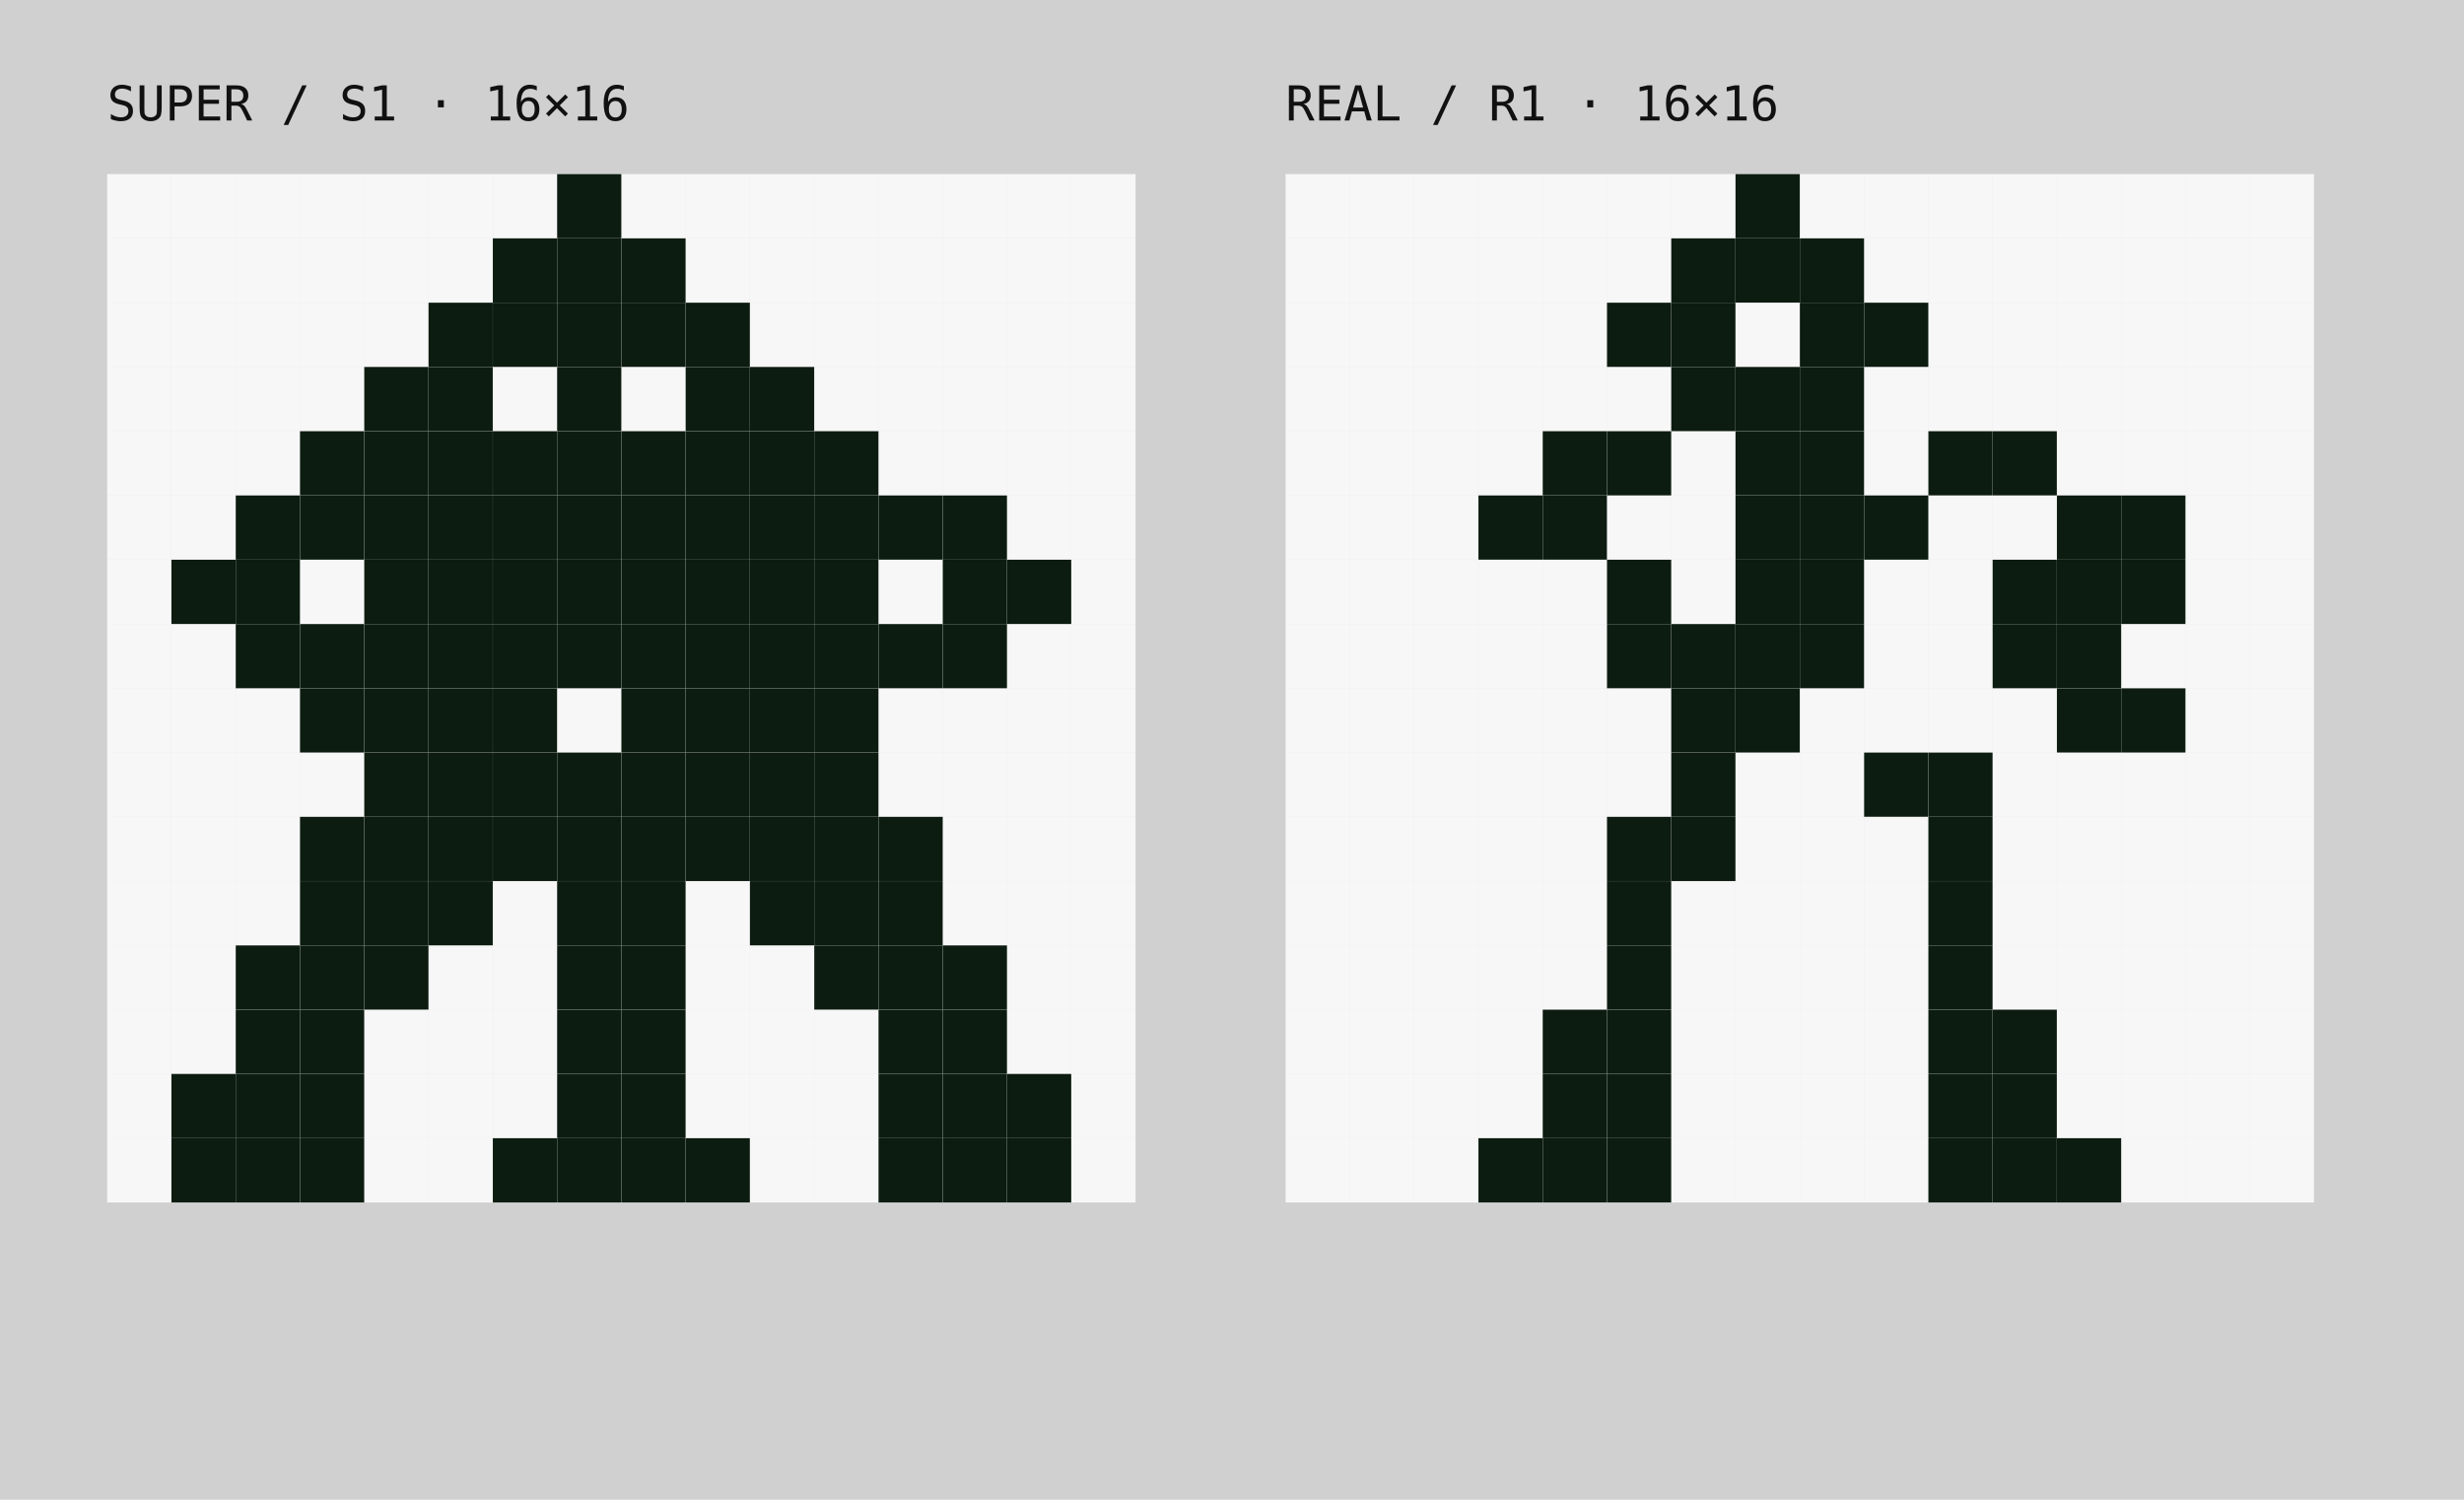
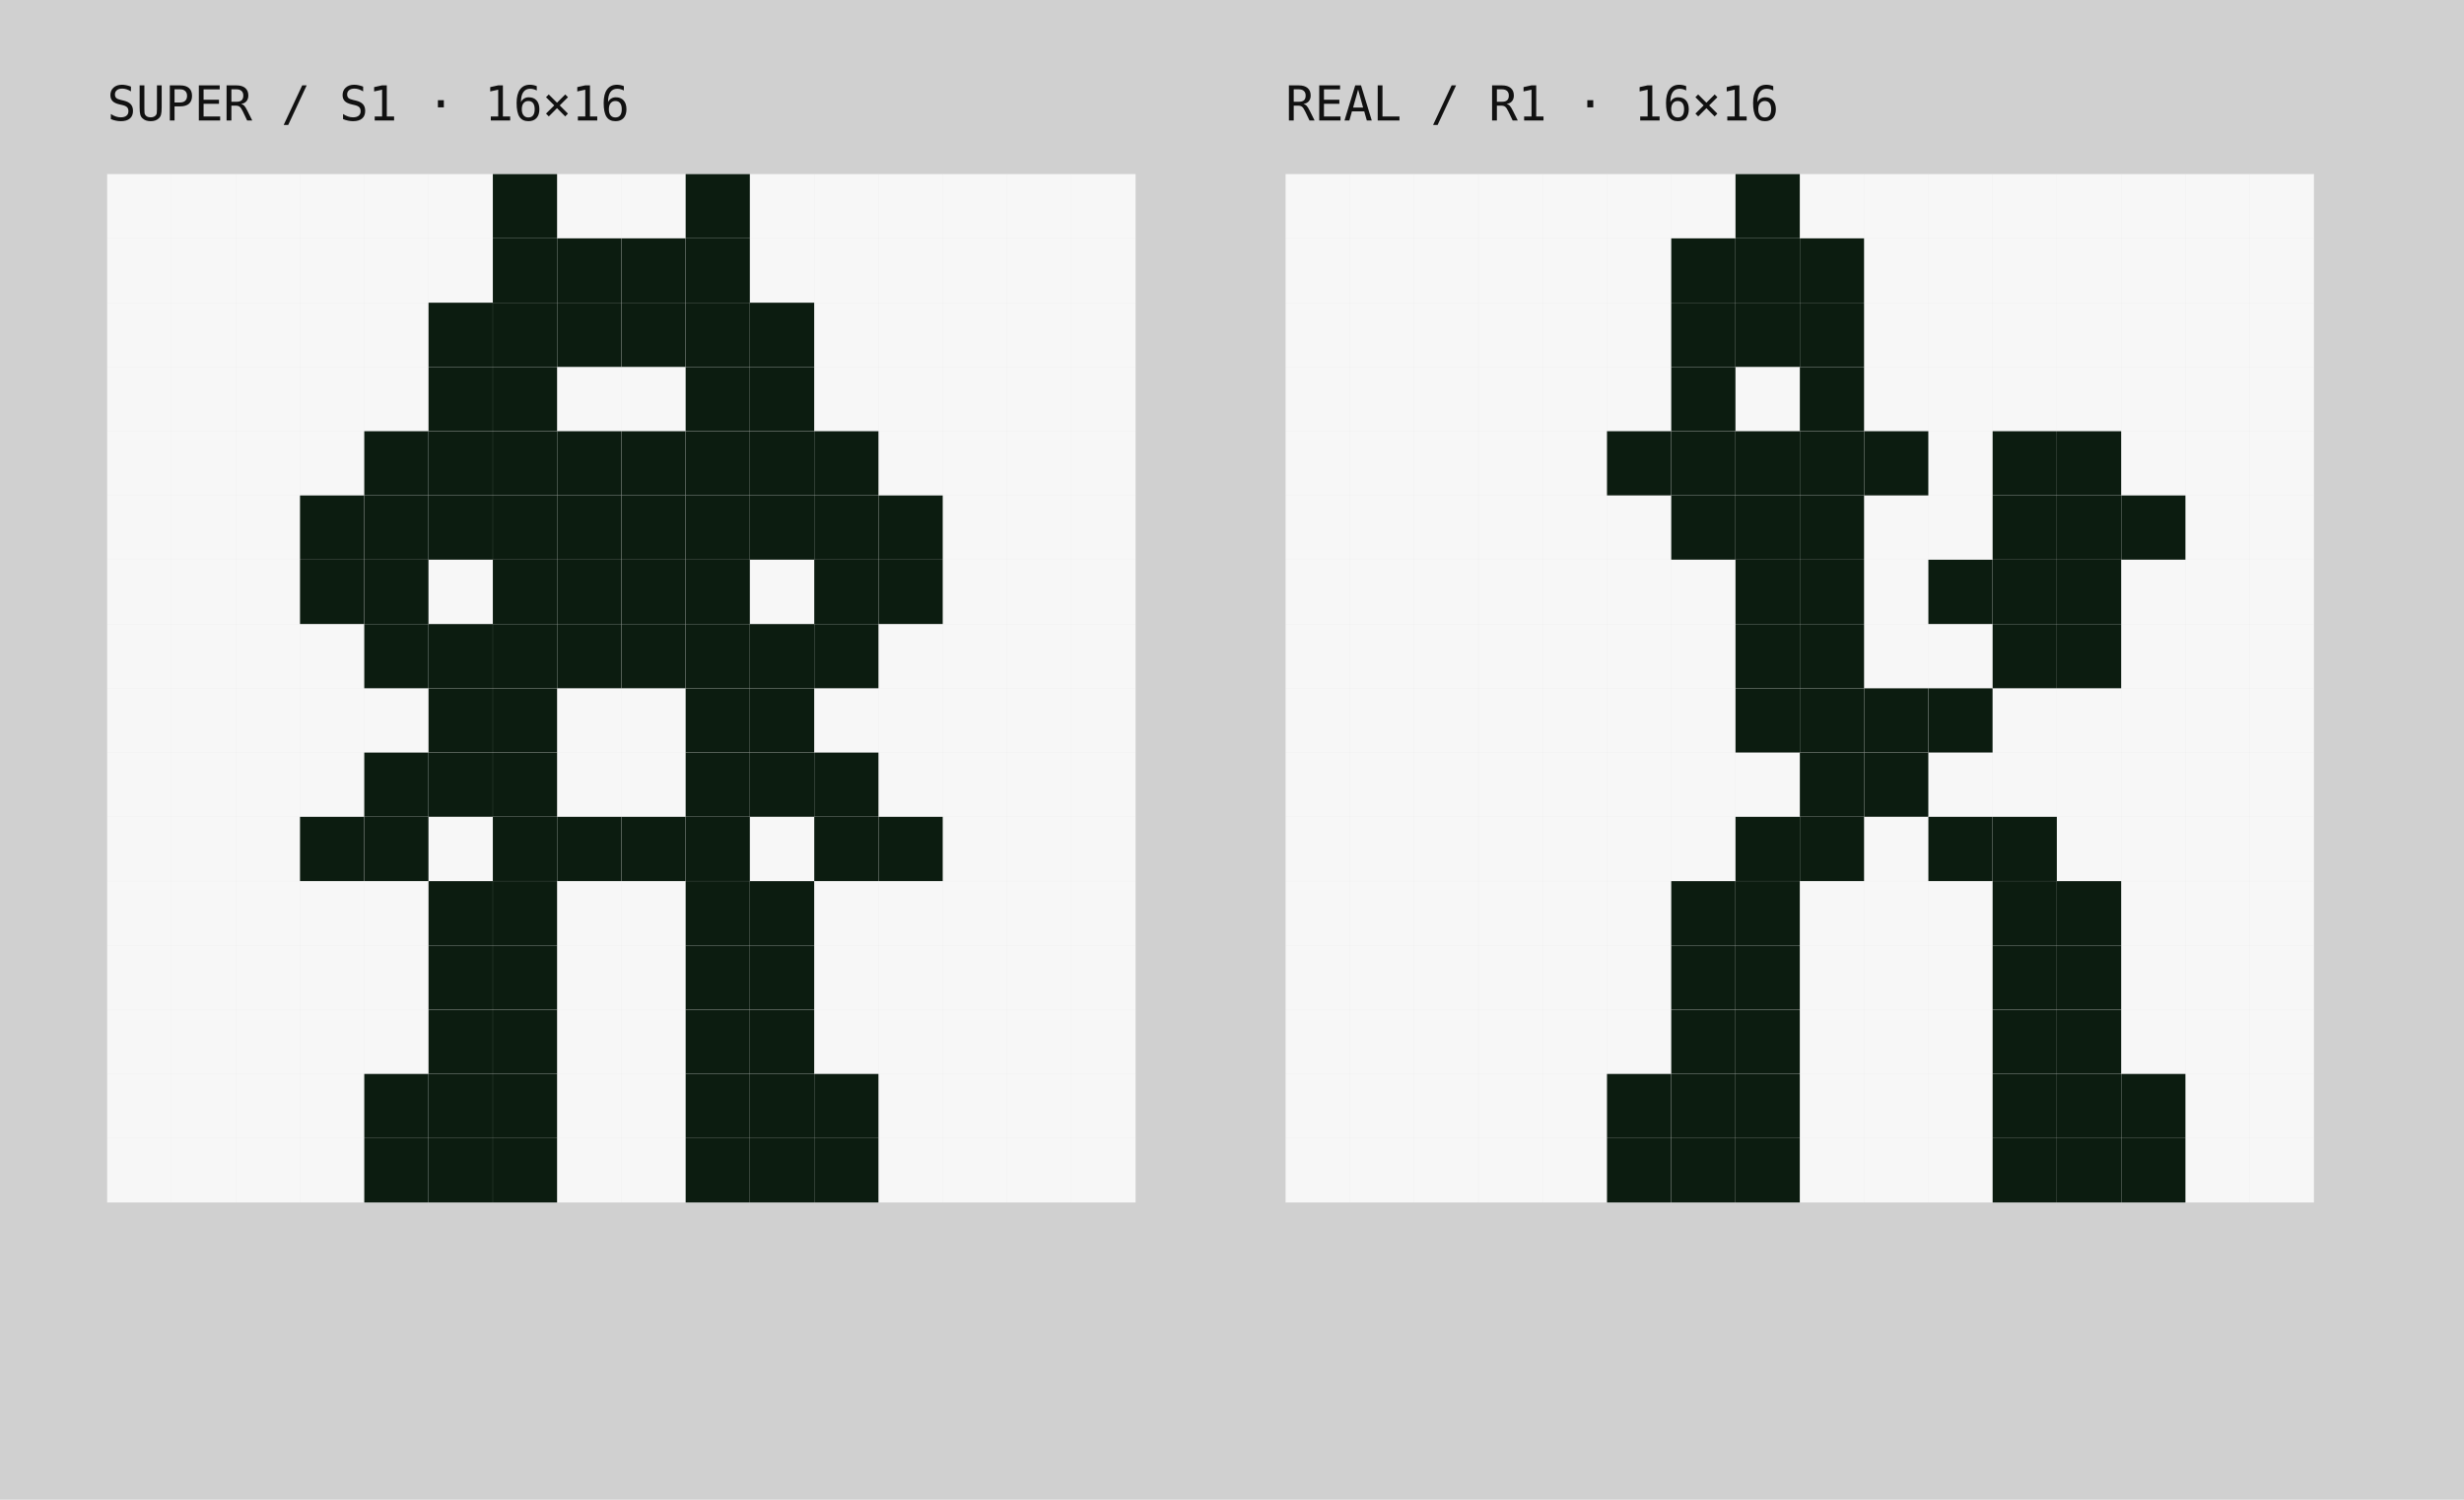
<svg xmlns="http://www.w3.org/2000/svg" width="920" height="560" viewBox="0 0 920 560">
  <rect width="920" height="560" fill="#d0d0d0" />
  <style>text{font-family:monospace;font-size:18px;fill:#111}.grid{fill:#fafafa;stroke:#d9d9d9;stroke-width:.035}</style>
  <text x="40" y="45">SUPER / S1 · 16×16</text>
  <rect x="40" y="65" width="384" height="384" fill="#f7f7f7" />
-   <rect x="208" y="65" width="24" height="24" fill="#0c1c10" />
+   <rect x="184" y="65" width="24" height="24" fill="#0c1c10" />
+   <rect x="256" y="65" width="24" height="24" fill="#0c1c10" />
  <rect x="184" y="89" width="24" height="24" fill="#0c1c10" />
  <rect x="208" y="89" width="24" height="24" fill="#0c1c10" />
  <rect x="232" y="89" width="24" height="24" fill="#0c1c10" />
+   <rect x="256" y="89" width="24" height="24" fill="#0c1c10" />
  <rect x="160" y="113" width="24" height="24" fill="#0c1c10" />
  <rect x="184" y="113" width="24" height="24" fill="#0c1c10" />
  <rect x="208" y="113" width="24" height="24" fill="#0c1c10" />
  <rect x="232" y="113" width="24" height="24" fill="#0c1c10" />
  <rect x="256" y="113" width="24" height="24" fill="#0c1c10" />
-   <rect x="136" y="137" width="24" height="24" fill="#0c1c10" />
+   <rect x="280" y="113" width="24" height="24" fill="#0c1c10" />
  <rect x="160" y="137" width="24" height="24" fill="#0c1c10" />
-   <rect x="208" y="137" width="24" height="24" fill="#0c1c10" />
+   <rect x="184" y="137" width="24" height="24" fill="#0c1c10" />
  <rect x="256" y="137" width="24" height="24" fill="#0c1c10" />
  <rect x="280" y="137" width="24" height="24" fill="#0c1c10" />
-   <rect x="112" y="161" width="24" height="24" fill="#0c1c10" />
  <rect x="136" y="161" width="24" height="24" fill="#0c1c10" />
  <rect x="160" y="161" width="24" height="24" fill="#0c1c10" />
  <rect x="184" y="161" width="24" height="24" fill="#0c1c10" />
  <rect x="208" y="161" width="24" height="24" fill="#0c1c10" />
  <rect x="232" y="161" width="24" height="24" fill="#0c1c10" />
  <rect x="256" y="161" width="24" height="24" fill="#0c1c10" />
  <rect x="280" y="161" width="24" height="24" fill="#0c1c10" />
  <rect x="304" y="161" width="24" height="24" fill="#0c1c10" />
-   <rect x="88" y="185" width="24" height="24" fill="#0c1c10" />
  <rect x="112" y="185" width="24" height="24" fill="#0c1c10" />
  <rect x="136" y="185" width="24" height="24" fill="#0c1c10" />
  <rect x="160" y="185" width="24" height="24" fill="#0c1c10" />
  <rect x="184" y="185" width="24" height="24" fill="#0c1c10" />
  <rect x="208" y="185" width="24" height="24" fill="#0c1c10" />
  <rect x="232" y="185" width="24" height="24" fill="#0c1c10" />
  <rect x="256" y="185" width="24" height="24" fill="#0c1c10" />
  <rect x="280" y="185" width="24" height="24" fill="#0c1c10" />
  <rect x="304" y="185" width="24" height="24" fill="#0c1c10" />
  <rect x="328" y="185" width="24" height="24" fill="#0c1c10" />
-   <rect x="352" y="185" width="24" height="24" fill="#0c1c10" />
-   <rect x="64" y="209" width="24" height="24" fill="#0c1c10" />
-   <rect x="88" y="209" width="24" height="24" fill="#0c1c10" />
+   <rect x="112" y="209" width="24" height="24" fill="#0c1c10" />
  <rect x="136" y="209" width="24" height="24" fill="#0c1c10" />
-   <rect x="160" y="209" width="24" height="24" fill="#0c1c10" />
  <rect x="184" y="209" width="24" height="24" fill="#0c1c10" />
  <rect x="208" y="209" width="24" height="24" fill="#0c1c10" />
  <rect x="232" y="209" width="24" height="24" fill="#0c1c10" />
  <rect x="256" y="209" width="24" height="24" fill="#0c1c10" />
-   <rect x="280" y="209" width="24" height="24" fill="#0c1c10" />
  <rect x="304" y="209" width="24" height="24" fill="#0c1c10" />
-   <rect x="352" y="209" width="24" height="24" fill="#0c1c10" />
-   <rect x="376" y="209" width="24" height="24" fill="#0c1c10" />
-   <rect x="88" y="233" width="24" height="24" fill="#0c1c10" />
-   <rect x="112" y="233" width="24" height="24" fill="#0c1c10" />
+   <rect x="328" y="209" width="24" height="24" fill="#0c1c10" />
  <rect x="136" y="233" width="24" height="24" fill="#0c1c10" />
  <rect x="160" y="233" width="24" height="24" fill="#0c1c10" />
  <rect x="184" y="233" width="24" height="24" fill="#0c1c10" />
  <rect x="208" y="233" width="24" height="24" fill="#0c1c10" />
  <rect x="232" y="233" width="24" height="24" fill="#0c1c10" />
  <rect x="256" y="233" width="24" height="24" fill="#0c1c10" />
  <rect x="280" y="233" width="24" height="24" fill="#0c1c10" />
  <rect x="304" y="233" width="24" height="24" fill="#0c1c10" />
-   <rect x="328" y="233" width="24" height="24" fill="#0c1c10" />
-   <rect x="352" y="233" width="24" height="24" fill="#0c1c10" />
-   <rect x="112" y="257" width="24" height="24" fill="#0c1c10" />
-   <rect x="136" y="257" width="24" height="24" fill="#0c1c10" />
  <rect x="160" y="257" width="24" height="24" fill="#0c1c10" />
  <rect x="184" y="257" width="24" height="24" fill="#0c1c10" />
-   <rect x="232" y="257" width="24" height="24" fill="#0c1c10" />
  <rect x="256" y="257" width="24" height="24" fill="#0c1c10" />
  <rect x="280" y="257" width="24" height="24" fill="#0c1c10" />
-   <rect x="304" y="257" width="24" height="24" fill="#0c1c10" />
  <rect x="136" y="281" width="24" height="24" fill="#0c1c10" />
  <rect x="160" y="281" width="24" height="24" fill="#0c1c10" />
  <rect x="184" y="281" width="24" height="24" fill="#0c1c10" />
-   <rect x="208" y="281" width="24" height="24" fill="#0c1c10" />
-   <rect x="232" y="281" width="24" height="24" fill="#0c1c10" />
  <rect x="256" y="281" width="24" height="24" fill="#0c1c10" />
  <rect x="280" y="281" width="24" height="24" fill="#0c1c10" />
  <rect x="304" y="281" width="24" height="24" fill="#0c1c10" />
  <rect x="112" y="305" width="24" height="24" fill="#0c1c10" />
  <rect x="136" y="305" width="24" height="24" fill="#0c1c10" />
-   <rect x="160" y="305" width="24" height="24" fill="#0c1c10" />
  <rect x="184" y="305" width="24" height="24" fill="#0c1c10" />
  <rect x="208" y="305" width="24" height="24" fill="#0c1c10" />
  <rect x="232" y="305" width="24" height="24" fill="#0c1c10" />
  <rect x="256" y="305" width="24" height="24" fill="#0c1c10" />
-   <rect x="280" y="305" width="24" height="24" fill="#0c1c10" />
  <rect x="304" y="305" width="24" height="24" fill="#0c1c10" />
  <rect x="328" y="305" width="24" height="24" fill="#0c1c10" />
-   <rect x="112" y="329" width="24" height="24" fill="#0c1c10" />
-   <rect x="136" y="329" width="24" height="24" fill="#0c1c10" />
  <rect x="160" y="329" width="24" height="24" fill="#0c1c10" />
-   <rect x="208" y="329" width="24" height="24" fill="#0c1c10" />
-   <rect x="232" y="329" width="24" height="24" fill="#0c1c10" />
+   <rect x="184" y="329" width="24" height="24" fill="#0c1c10" />
+   <rect x="256" y="329" width="24" height="24" fill="#0c1c10" />
  <rect x="280" y="329" width="24" height="24" fill="#0c1c10" />
-   <rect x="304" y="329" width="24" height="24" fill="#0c1c10" />
-   <rect x="328" y="329" width="24" height="24" fill="#0c1c10" />
-   <rect x="88" y="353" width="24" height="24" fill="#0c1c10" />
-   <rect x="112" y="353" width="24" height="24" fill="#0c1c10" />
-   <rect x="136" y="353" width="24" height="24" fill="#0c1c10" />
-   <rect x="208" y="353" width="24" height="24" fill="#0c1c10" />
-   <rect x="232" y="353" width="24" height="24" fill="#0c1c10" />
-   <rect x="304" y="353" width="24" height="24" fill="#0c1c10" />
-   <rect x="328" y="353" width="24" height="24" fill="#0c1c10" />
-   <rect x="352" y="353" width="24" height="24" fill="#0c1c10" />
-   <rect x="88" y="377" width="24" height="24" fill="#0c1c10" />
-   <rect x="112" y="377" width="24" height="24" fill="#0c1c10" />
-   <rect x="208" y="377" width="24" height="24" fill="#0c1c10" />
-   <rect x="232" y="377" width="24" height="24" fill="#0c1c10" />
-   <rect x="328" y="377" width="24" height="24" fill="#0c1c10" />
-   <rect x="352" y="377" width="24" height="24" fill="#0c1c10" />
-   <rect x="64" y="401" width="24" height="24" fill="#0c1c10" />
-   <rect x="88" y="401" width="24" height="24" fill="#0c1c10" />
-   <rect x="112" y="401" width="24" height="24" fill="#0c1c10" />
-   <rect x="208" y="401" width="24" height="24" fill="#0c1c10" />
-   <rect x="232" y="401" width="24" height="24" fill="#0c1c10" />
-   <rect x="328" y="401" width="24" height="24" fill="#0c1c10" />
-   <rect x="352" y="401" width="24" height="24" fill="#0c1c10" />
-   <rect x="376" y="401" width="24" height="24" fill="#0c1c10" />
-   <rect x="64" y="425" width="24" height="24" fill="#0c1c10" />
-   <rect x="88" y="425" width="24" height="24" fill="#0c1c10" />
-   <rect x="112" y="425" width="24" height="24" fill="#0c1c10" />
+   <rect x="160" y="353" width="24" height="24" fill="#0c1c10" />
+   <rect x="184" y="353" width="24" height="24" fill="#0c1c10" />
+   <rect x="256" y="353" width="24" height="24" fill="#0c1c10" />
+   <rect x="280" y="353" width="24" height="24" fill="#0c1c10" />
+   <rect x="160" y="377" width="24" height="24" fill="#0c1c10" />
+   <rect x="184" y="377" width="24" height="24" fill="#0c1c10" />
+   <rect x="256" y="377" width="24" height="24" fill="#0c1c10" />
+   <rect x="280" y="377" width="24" height="24" fill="#0c1c10" />
+   <rect x="136" y="401" width="24" height="24" fill="#0c1c10" />
+   <rect x="160" y="401" width="24" height="24" fill="#0c1c10" />
+   <rect x="184" y="401" width="24" height="24" fill="#0c1c10" />
+   <rect x="256" y="401" width="24" height="24" fill="#0c1c10" />
+   <rect x="280" y="401" width="24" height="24" fill="#0c1c10" />
+   <rect x="304" y="401" width="24" height="24" fill="#0c1c10" />
+   <rect x="136" y="425" width="24" height="24" fill="#0c1c10" />
+   <rect x="160" y="425" width="24" height="24" fill="#0c1c10" />
  <rect x="184" y="425" width="24" height="24" fill="#0c1c10" />
-   <rect x="208" y="425" width="24" height="24" fill="#0c1c10" />
-   <rect x="232" y="425" width="24" height="24" fill="#0c1c10" />
  <rect x="256" y="425" width="24" height="24" fill="#0c1c10" />
-   <rect x="328" y="425" width="24" height="24" fill="#0c1c10" />
-   <rect x="352" y="425" width="24" height="24" fill="#0c1c10" />
-   <rect x="376" y="425" width="24" height="24" fill="#0c1c10" />
+   <rect x="280" y="425" width="24" height="24" fill="#0c1c10" />
+   <rect x="304" y="425" width="24" height="24" fill="#0c1c10" />
  <path class="grid" d="M 40 65 V 449 M 40 65 H 424" />
  <path class="grid" d="M 64 65 V 449 M 40 89 H 424" />
  <path class="grid" d="M 88 65 V 449 M 40 113 H 424" />
  <path class="grid" d="M 112 65 V 449 M 40 137 H 424" />
  <path class="grid" d="M 136 65 V 449 M 40 161 H 424" />
  <path class="grid" d="M 160 65 V 449 M 40 185 H 424" />
  <path class="grid" d="M 184 65 V 449 M 40 209 H 424" />
  <path class="grid" d="M 208 65 V 449 M 40 233 H 424" />
  <path class="grid" d="M 232 65 V 449 M 40 257 H 424" />
  <path class="grid" d="M 256 65 V 449 M 40 281 H 424" />
  <path class="grid" d="M 280 65 V 449 M 40 305 H 424" />
  <path class="grid" d="M 304 65 V 449 M 40 329 H 424" />
  <path class="grid" d="M 328 65 V 449 M 40 353 H 424" />
  <path class="grid" d="M 352 65 V 449 M 40 377 H 424" />
  <path class="grid" d="M 376 65 V 449 M 40 401 H 424" />
  <path class="grid" d="M 400 65 V 449 M 40 425 H 424" />
  <path class="grid" d="M 424 65 V 449 M 40 449 H 424" />
  <text x="480" y="45">REAL / R1 · 16×16</text>
  <rect x="480" y="65" width="384" height="384" fill="#f7f7f7" />
  <rect x="648" y="65" width="24" height="24" fill="#0c1c10" />
  <rect x="624" y="89" width="24" height="24" fill="#0c1c10" />
  <rect x="648" y="89" width="24" height="24" fill="#0c1c10" />
  <rect x="672" y="89" width="24" height="24" fill="#0c1c10" />
-   <rect x="600" y="113" width="24" height="24" fill="#0c1c10" />
  <rect x="624" y="113" width="24" height="24" fill="#0c1c10" />
+   <rect x="648" y="113" width="24" height="24" fill="#0c1c10" />
  <rect x="672" y="113" width="24" height="24" fill="#0c1c10" />
-   <rect x="696" y="113" width="24" height="24" fill="#0c1c10" />
  <rect x="624" y="137" width="24" height="24" fill="#0c1c10" />
-   <rect x="648" y="137" width="24" height="24" fill="#0c1c10" />
  <rect x="672" y="137" width="24" height="24" fill="#0c1c10" />
-   <rect x="576" y="161" width="24" height="24" fill="#0c1c10" />
  <rect x="600" y="161" width="24" height="24" fill="#0c1c10" />
+   <rect x="624" y="161" width="24" height="24" fill="#0c1c10" />
  <rect x="648" y="161" width="24" height="24" fill="#0c1c10" />
  <rect x="672" y="161" width="24" height="24" fill="#0c1c10" />
-   <rect x="720" y="161" width="24" height="24" fill="#0c1c10" />
+   <rect x="696" y="161" width="24" height="24" fill="#0c1c10" />
  <rect x="744" y="161" width="24" height="24" fill="#0c1c10" />
-   <rect x="552" y="185" width="24" height="24" fill="#0c1c10" />
-   <rect x="576" y="185" width="24" height="24" fill="#0c1c10" />
+   <rect x="768" y="161" width="24" height="24" fill="#0c1c10" />
+   <rect x="624" y="185" width="24" height="24" fill="#0c1c10" />
  <rect x="648" y="185" width="24" height="24" fill="#0c1c10" />
  <rect x="672" y="185" width="24" height="24" fill="#0c1c10" />
-   <rect x="696" y="185" width="24" height="24" fill="#0c1c10" />
+   <rect x="744" y="185" width="24" height="24" fill="#0c1c10" />
  <rect x="768" y="185" width="24" height="24" fill="#0c1c10" />
  <rect x="792" y="185" width="24" height="24" fill="#0c1c10" />
-   <rect x="600" y="209" width="24" height="24" fill="#0c1c10" />
  <rect x="648" y="209" width="24" height="24" fill="#0c1c10" />
  <rect x="672" y="209" width="24" height="24" fill="#0c1c10" />
+   <rect x="720" y="209" width="24" height="24" fill="#0c1c10" />
  <rect x="744" y="209" width="24" height="24" fill="#0c1c10" />
  <rect x="768" y="209" width="24" height="24" fill="#0c1c10" />
-   <rect x="792" y="209" width="24" height="24" fill="#0c1c10" />
-   <rect x="600" y="233" width="24" height="24" fill="#0c1c10" />
-   <rect x="624" y="233" width="24" height="24" fill="#0c1c10" />
  <rect x="648" y="233" width="24" height="24" fill="#0c1c10" />
  <rect x="672" y="233" width="24" height="24" fill="#0c1c10" />
  <rect x="744" y="233" width="24" height="24" fill="#0c1c10" />
  <rect x="768" y="233" width="24" height="24" fill="#0c1c10" />
-   <rect x="624" y="257" width="24" height="24" fill="#0c1c10" />
  <rect x="648" y="257" width="24" height="24" fill="#0c1c10" />
-   <rect x="768" y="257" width="24" height="24" fill="#0c1c10" />
-   <rect x="792" y="257" width="24" height="24" fill="#0c1c10" />
-   <rect x="624" y="281" width="24" height="24" fill="#0c1c10" />
+   <rect x="672" y="257" width="24" height="24" fill="#0c1c10" />
+   <rect x="696" y="257" width="24" height="24" fill="#0c1c10" />
+   <rect x="720" y="257" width="24" height="24" fill="#0c1c10" />
+   <rect x="672" y="281" width="24" height="24" fill="#0c1c10" />
  <rect x="696" y="281" width="24" height="24" fill="#0c1c10" />
-   <rect x="720" y="281" width="24" height="24" fill="#0c1c10" />
-   <rect x="600" y="305" width="24" height="24" fill="#0c1c10" />
-   <rect x="624" y="305" width="24" height="24" fill="#0c1c10" />
+   <rect x="648" y="305" width="24" height="24" fill="#0c1c10" />
+   <rect x="672" y="305" width="24" height="24" fill="#0c1c10" />
  <rect x="720" y="305" width="24" height="24" fill="#0c1c10" />
-   <rect x="600" y="329" width="24" height="24" fill="#0c1c10" />
-   <rect x="720" y="329" width="24" height="24" fill="#0c1c10" />
-   <rect x="600" y="353" width="24" height="24" fill="#0c1c10" />
-   <rect x="720" y="353" width="24" height="24" fill="#0c1c10" />
-   <rect x="576" y="377" width="24" height="24" fill="#0c1c10" />
-   <rect x="600" y="377" width="24" height="24" fill="#0c1c10" />
-   <rect x="720" y="377" width="24" height="24" fill="#0c1c10" />
+   <rect x="744" y="305" width="24" height="24" fill="#0c1c10" />
+   <rect x="624" y="329" width="24" height="24" fill="#0c1c10" />
+   <rect x="648" y="329" width="24" height="24" fill="#0c1c10" />
+   <rect x="744" y="329" width="24" height="24" fill="#0c1c10" />
+   <rect x="768" y="329" width="24" height="24" fill="#0c1c10" />
+   <rect x="624" y="353" width="24" height="24" fill="#0c1c10" />
+   <rect x="648" y="353" width="24" height="24" fill="#0c1c10" />
+   <rect x="744" y="353" width="24" height="24" fill="#0c1c10" />
+   <rect x="768" y="353" width="24" height="24" fill="#0c1c10" />
+   <rect x="624" y="377" width="24" height="24" fill="#0c1c10" />
+   <rect x="648" y="377" width="24" height="24" fill="#0c1c10" />
  <rect x="744" y="377" width="24" height="24" fill="#0c1c10" />
-   <rect x="576" y="401" width="24" height="24" fill="#0c1c10" />
+   <rect x="768" y="377" width="24" height="24" fill="#0c1c10" />
  <rect x="600" y="401" width="24" height="24" fill="#0c1c10" />
-   <rect x="720" y="401" width="24" height="24" fill="#0c1c10" />
+   <rect x="624" y="401" width="24" height="24" fill="#0c1c10" />
+   <rect x="648" y="401" width="24" height="24" fill="#0c1c10" />
  <rect x="744" y="401" width="24" height="24" fill="#0c1c10" />
-   <rect x="552" y="425" width="24" height="24" fill="#0c1c10" />
-   <rect x="576" y="425" width="24" height="24" fill="#0c1c10" />
+   <rect x="768" y="401" width="24" height="24" fill="#0c1c10" />
+   <rect x="792" y="401" width="24" height="24" fill="#0c1c10" />
  <rect x="600" y="425" width="24" height="24" fill="#0c1c10" />
-   <rect x="720" y="425" width="24" height="24" fill="#0c1c10" />
+   <rect x="624" y="425" width="24" height="24" fill="#0c1c10" />
+   <rect x="648" y="425" width="24" height="24" fill="#0c1c10" />
  <rect x="744" y="425" width="24" height="24" fill="#0c1c10" />
  <rect x="768" y="425" width="24" height="24" fill="#0c1c10" />
+   <rect x="792" y="425" width="24" height="24" fill="#0c1c10" />
  <path class="grid" d="M 480 65 V 449 M 480 65 H 864" />
  <path class="grid" d="M 504 65 V 449 M 480 89 H 864" />
  <path class="grid" d="M 528 65 V 449 M 480 113 H 864" />
  <path class="grid" d="M 552 65 V 449 M 480 137 H 864" />
  <path class="grid" d="M 576 65 V 449 M 480 161 H 864" />
  <path class="grid" d="M 600 65 V 449 M 480 185 H 864" />
  <path class="grid" d="M 624 65 V 449 M 480 209 H 864" />
  <path class="grid" d="M 648 65 V 449 M 480 233 H 864" />
  <path class="grid" d="M 672 65 V 449 M 480 257 H 864" />
  <path class="grid" d="M 696 65 V 449 M 480 281 H 864" />
  <path class="grid" d="M 720 65 V 449 M 480 305 H 864" />
  <path class="grid" d="M 744 65 V 449 M 480 329 H 864" />
  <path class="grid" d="M 768 65 V 449 M 480 353 H 864" />
  <path class="grid" d="M 792 65 V 449 M 480 377 H 864" />
  <path class="grid" d="M 816 65 V 449 M 480 401 H 864" />
  <path class="grid" d="M 840 65 V 449 M 480 425 H 864" />
  <path class="grid" d="M 864 65 V 449 M 480 449 H 864" />
</svg>
